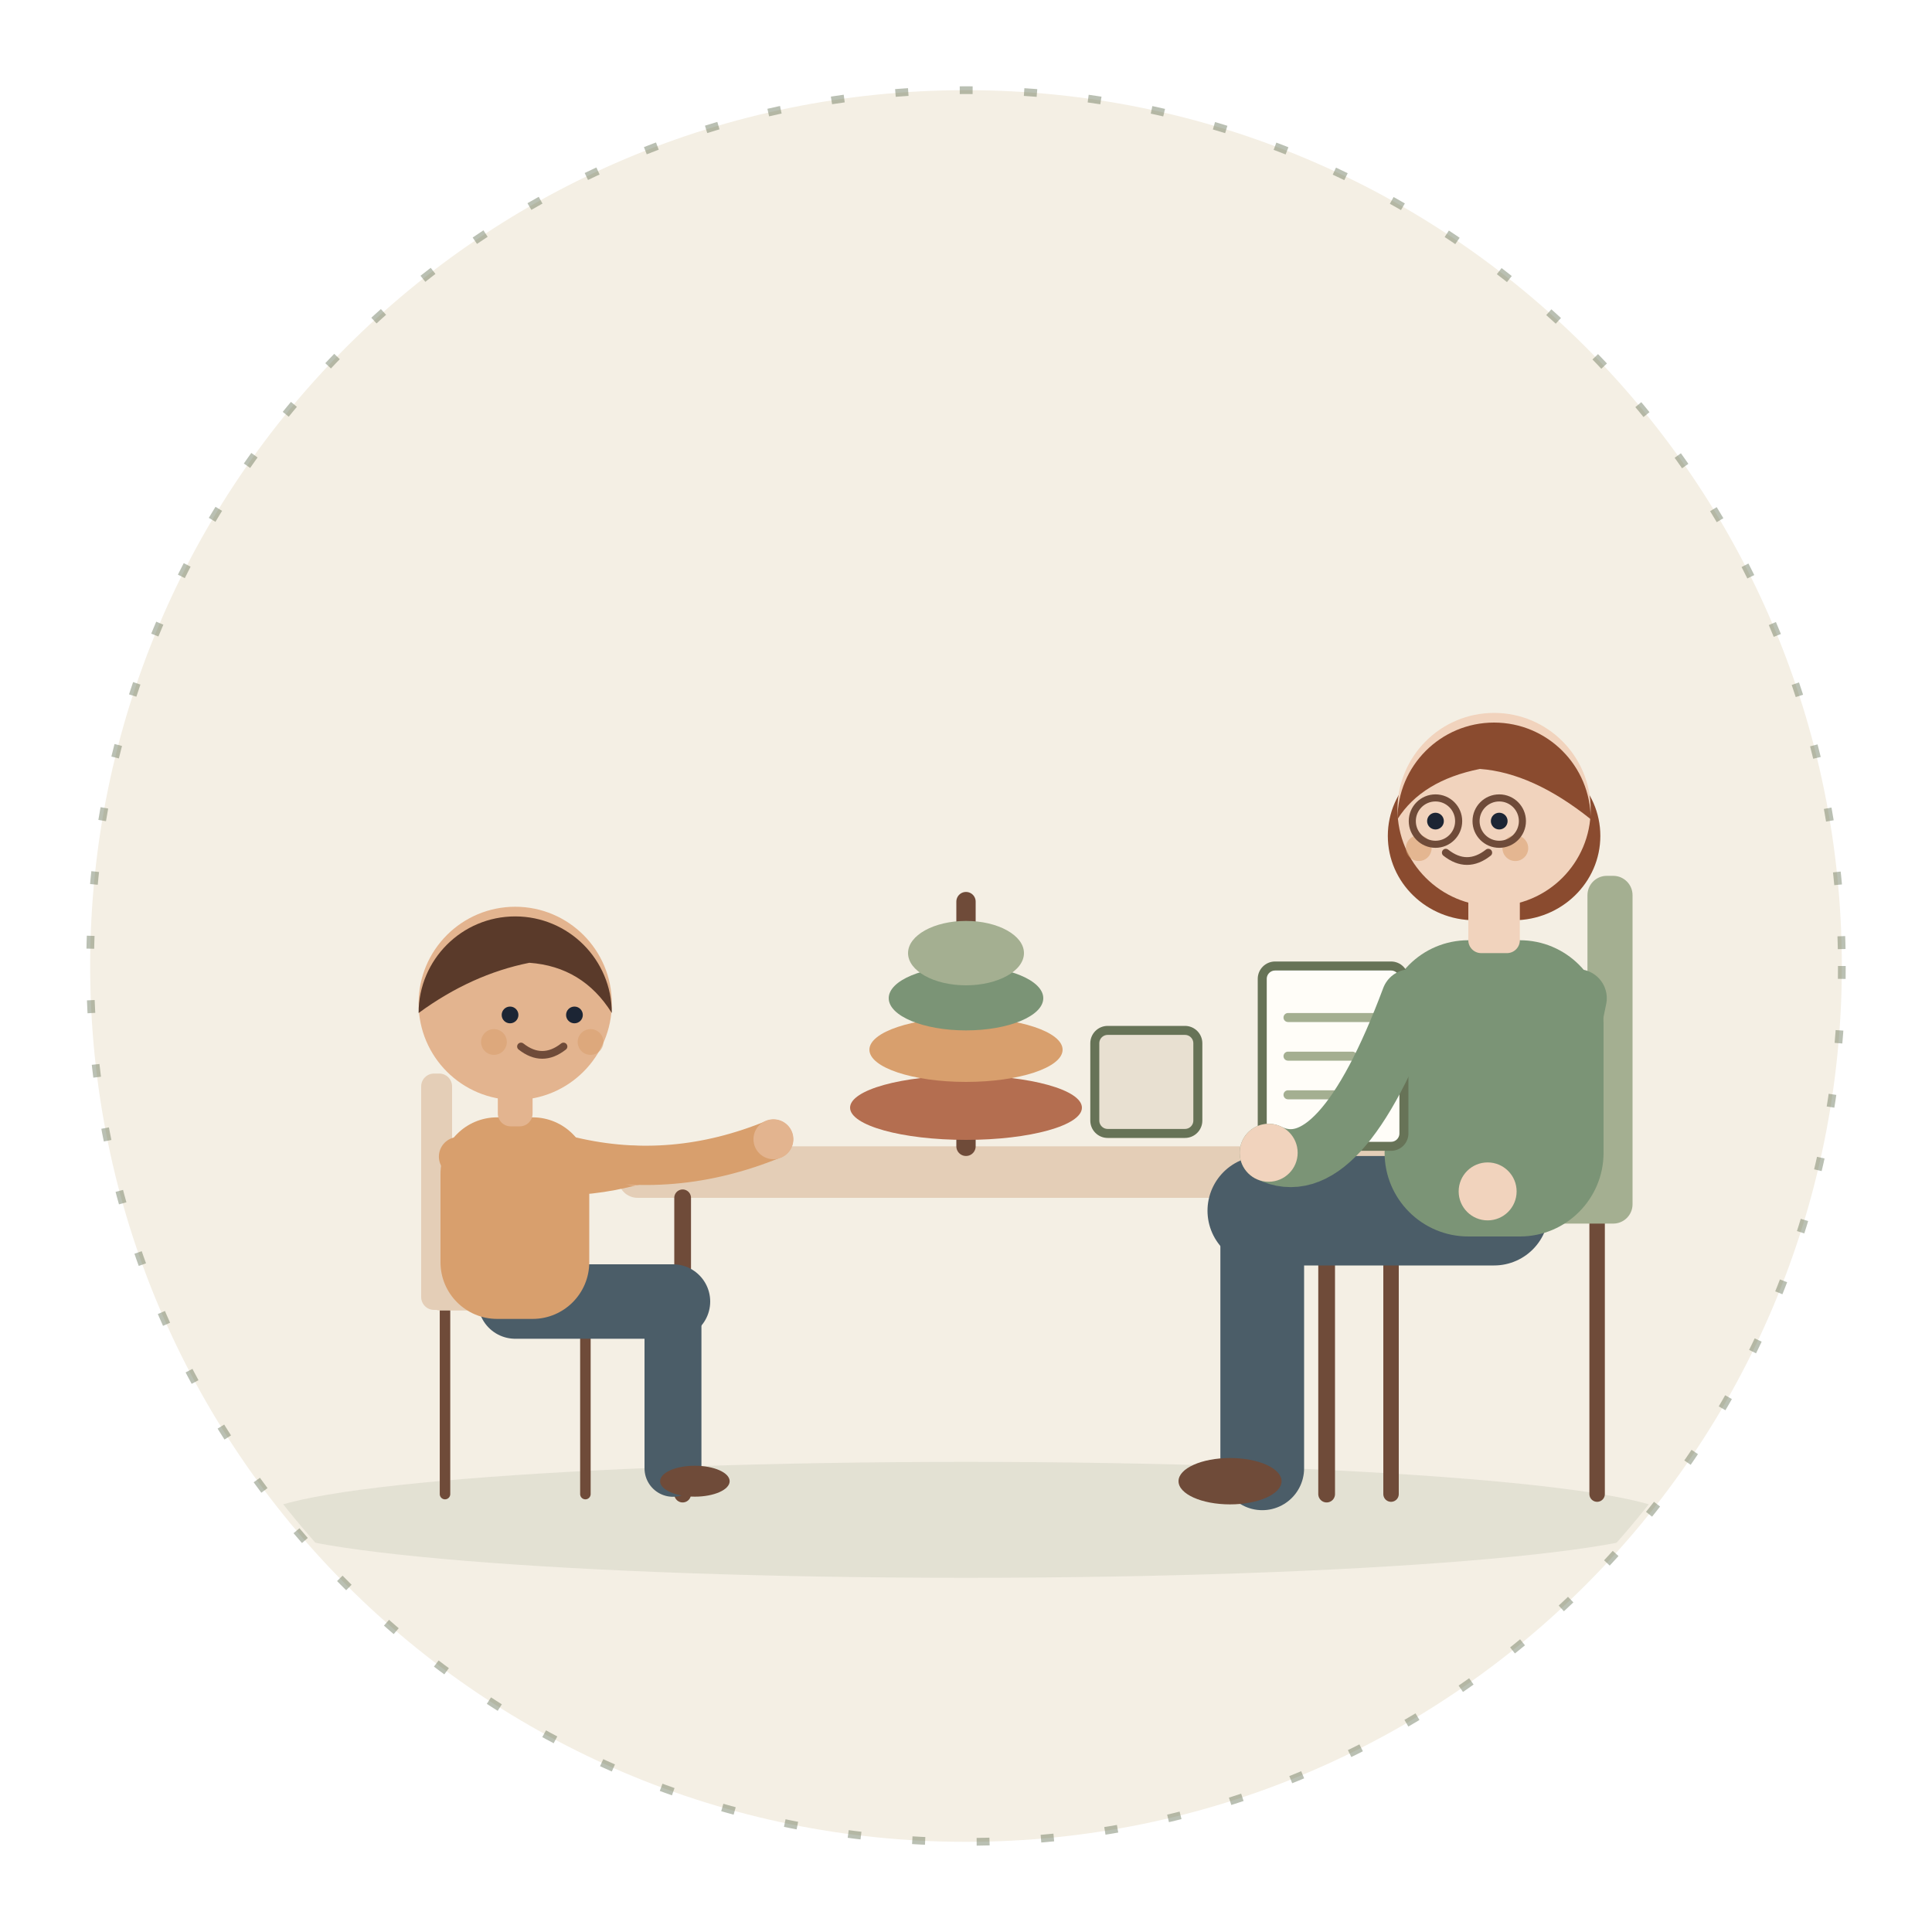
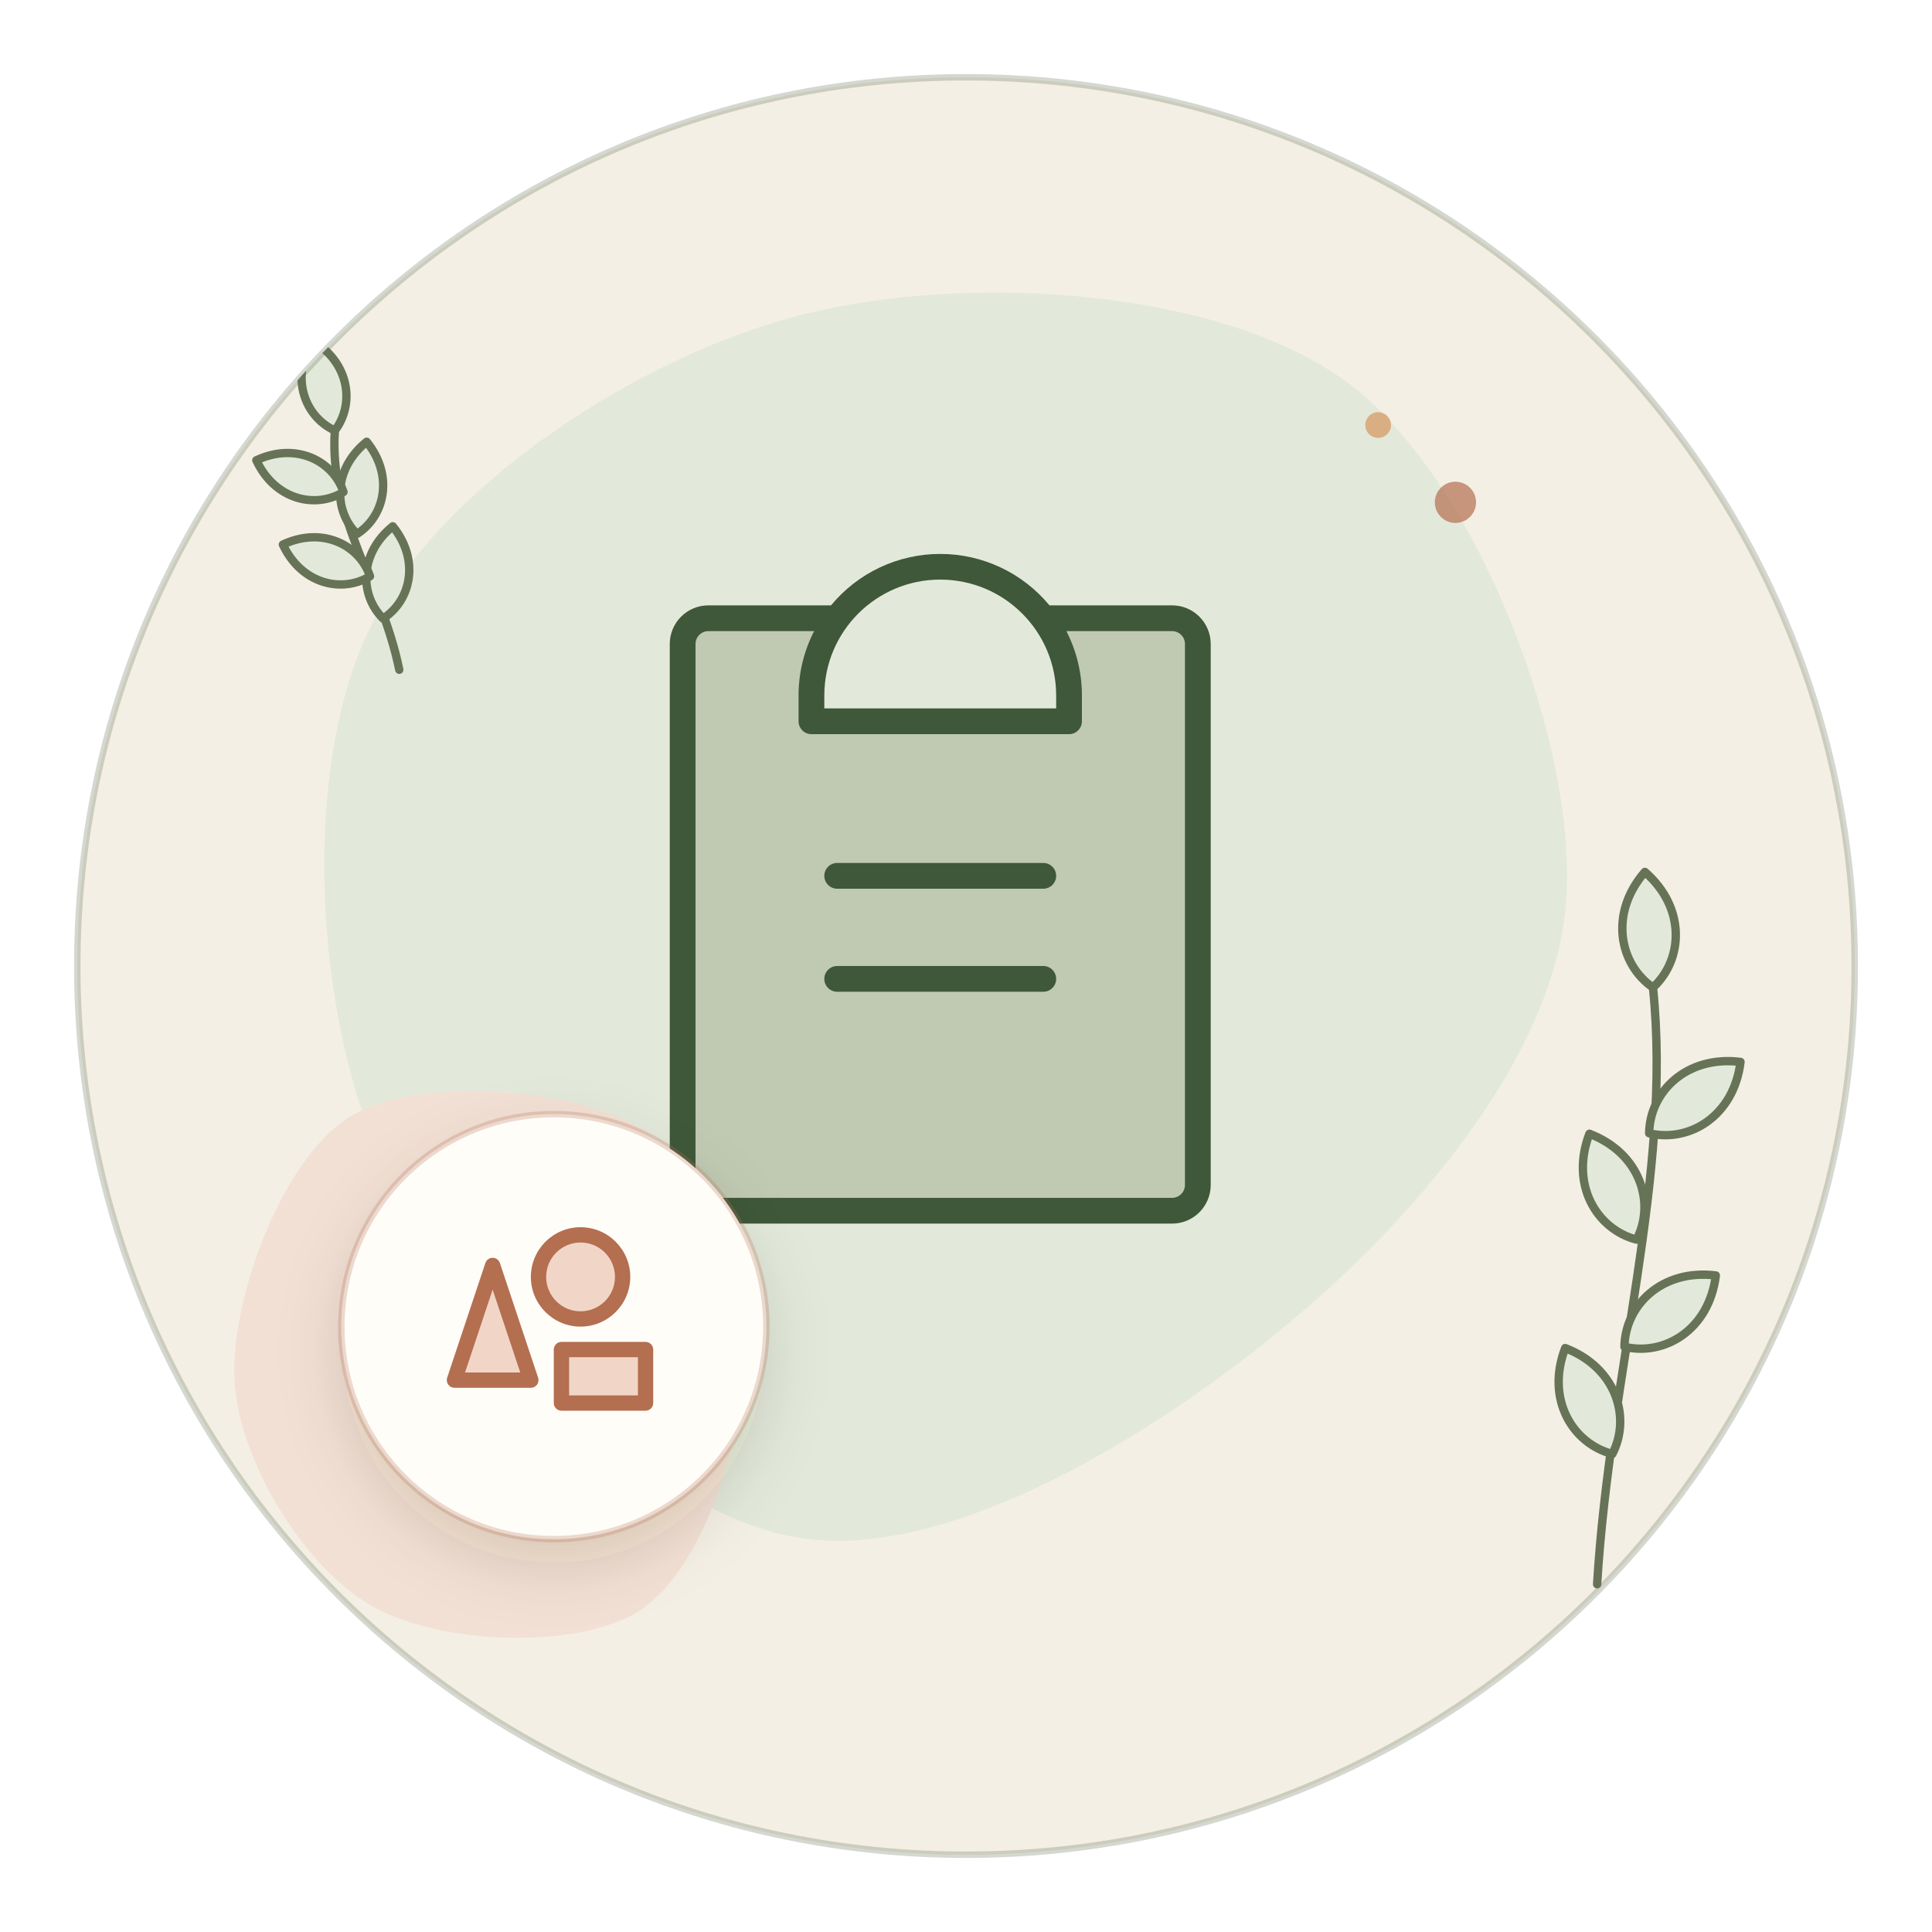
- <svg xmlns="http://www.w3.org/2000/svg" viewBox="0 0 300 300" width="300" height="300" role="img" aria-label="Un niño juega con un encastre de aros mientras la evaluadora registra en su planilla">
-   <circle cx="150" cy="150" r="136" fill="#f4efe4" />
-   <circle cx="150" cy="150" r="136" fill="none" stroke="#677357" stroke-width="1.2" stroke-dasharray="2 8" opacity=".45" />
-   <clipPath id="disco">
-     <circle cx="150" cy="150" r="135" />
-   </clipPath>
+ <svg xmlns="http://www.w3.org/2000/svg" viewBox="0 0 300 300" width="300" height="300" role="img" aria-label="Ilustración de evaluación del desarrollo: una planilla y figuras de juego">
+   <defs>
+     <filter id="sombra" x="-40%" y="-40%" width="180%" height="180%">
+       <feDropShadow dx="0" dy="4" stdDeviation="5" flood-color="#2c2a22" flood-opacity=".14" />
+     </filter>
+     <clipPath id="disco">
+       <circle cx="150" cy="150" r="138" />
+     </clipPath>
+   </defs>
+   <circle cx="150" cy="150" r="138" fill="#f4efe4" />
  <g clip-path="url(#disco)">
-     <ellipse cx="150" cy="236" rx="110" ry="9" fill="#677357" opacity=".12" />
-     <rect x="96.0" y="178.0" width="120.0" height="8.0" rx="3.0" fill="#e4ceb7" />
-     <path d="M106 186 V232 M206 186 V232" stroke="#6f4b39" stroke-width="2.6" fill="none" stroke-linecap="round" stroke-linejoin="round" />
-     <path d="M150 178 V140" stroke="#6f4b39" stroke-width="3" fill="none" stroke-linecap="round" stroke-linejoin="round" />
-     <ellipse cx="150" cy="172" rx="18" ry="5" fill="#b46e50" />
-     <ellipse cx="150" cy="163" rx="15" ry="5" fill="#d89f6d" />
-     <ellipse cx="150" cy="155" rx="12" ry="5" fill="#7b9476" />
-     <ellipse cx="150" cy="148" rx="9" ry="5" fill="#a4af91" />
-     <rect x="170.0" y="160.0" width="16.0" height="16.0" rx="2.0" fill="#e8e0d1" stroke="#677357" stroke-width="1.4" />
-     <path d="M69.1 232 V202.1 M90.9 232 V202.1" stroke="#6f4b39" stroke-width="1.632" fill="none" stroke-linecap="round" stroke-linejoin="round" />
-     <rect x="66.4" y="198.7" width="27.2" height="4.8" rx="2.0" fill="#e4ceb7" />
-     <rect x="65.4" y="166.7" width="4.8" height="36.7" rx="2.0" fill="#e4ceb7" />
-     <path d="M80.0 202.1 H104.5" stroke="#4b5d68" stroke-width="11.56" fill="none" stroke-linecap="round" stroke-linejoin="round" />
-     <path d="M104.5 202.1 V228.0" stroke="#4b5d68" stroke-width="8.84" fill="none" stroke-linecap="round" stroke-linejoin="round" />
-     <ellipse cx="107.9" cy="230.0" rx="5.4" ry="2.4" fill="#6f4b39" />
-     <rect x="68.4" y="173.5" width="23.1" height="31.3" rx="8.8" fill="#d89f6d" />
-     <rect x="77.3" y="168.1" width="5.4" height="6.8" rx="2.0" fill="#e3b48f" />
-     <circle cx="80.0" cy="155.8" r="15.0" fill="#e3b48f" opacity="1.0" />
-     <path d="M65.0 157.3 A15.0 15.0 0 0 1 95.0 157.3 Q90.5 150.1 82.2 149.5 Q73.2 151.3 65.0 157.3 Z" fill="#5a3a2a" />
-     <circle cx="79.2" cy="157.6" r="1.3" fill="#1c2534" opacity="1.0" />
-     <circle cx="89.2" cy="157.6" r="1.3" fill="#1c2534" opacity="1.0" />
-     <path d="M80.9 162.5 Q84.2 165.1 87.5 162.5" stroke="#6f4b39" stroke-width="1.2" fill="none" stroke-linecap="round" stroke-linejoin="round" />
-     <circle cx="76.7" cy="161.8" r="2.0" fill="#d89f6d" opacity="0.55" />
-     <circle cx="91.7" cy="161.8" r="2.0" fill="#d89f6d" opacity="0.55" />
-     <path d="M71.2 179.6 Q84.8 184.7 98.4 181.0" stroke="#d89f6d" stroke-width="6.1" fill="none" stroke-linecap="round" />
-     <circle cx="98.4" cy="181.0" r="3.1" fill="#e3b48f" opacity="1.0" />
-     <path d="M88.8 179.6 Q104.5 183.3 120.1 176.9" stroke="#d89f6d" stroke-width="6.1" fill="none" stroke-linecap="round" />
-     <circle cx="120.1" cy="176.9" r="3.1" fill="#e3b48f" opacity="1.0" />
-     <path d="M216.0 232 V188.0 M248.0 232 V188.0" stroke="#6f4b39" stroke-width="2.4" fill="none" stroke-linecap="round" stroke-linejoin="round" />
-     <rect x="212.0" y="183.0" width="40.0" height="7.0" rx="3.0" fill="#a4af91" />
-     <rect x="246.5" y="136.0" width="7.0" height="54.0" rx="3.0" fill="#a4af91" />
-     <rect x="215.5" y="116.7" width="33.0" height="26.2" rx="13.5" fill="#8a4b2f" />
-     <path d="M232.0 188.0 H196.0" stroke="#4b5d68" stroke-width="17.0" fill="none" stroke-linecap="round" stroke-linejoin="round" />
-     <path d="M196.0 188.0 V228.0" stroke="#4b5d68" stroke-width="13.0" fill="none" stroke-linecap="round" stroke-linejoin="round" />
-     <ellipse cx="191.0" cy="230.0" rx="8.0" ry="3.6" fill="#6f4b39" />
-     <rect x="215.0" y="146.0" width="34.0" height="46.0" rx="13.0" fill="#7b9476" />
-     <rect x="228.0" y="138.0" width="8.0" height="10.0" rx="2.0" fill="#f1d3bd" />
-     <circle cx="232.0" cy="125.7" r="15.0" fill="#f1d3bd" opacity="1.0" />
-     <path d="M217.0 127.2 A15.0 15.0 0 0 1 247.0 127.2 Q238.0 120.0 229.8 119.4 Q220.8 121.2 217.0 127.2 Z" fill="#8a4b2f" />
-     <circle cx="222.9" cy="127.5" r="1.3" fill="#1c2534" opacity="1.0" />
-     <circle cx="232.8" cy="127.5" r="1.3" fill="#1c2534" opacity="1.0" />
-     <path d="M224.5 132.4 Q227.8 135.0 231.1 132.4" stroke="#6f4b39" stroke-width="1.2" fill="none" stroke-linecap="round" stroke-linejoin="round" />
-     <circle cx="220.3" cy="131.7" r="2.0" fill="#d89f6d" opacity="0.55" />
-     <circle cx="235.3" cy="131.7" r="2.0" fill="#d89f6d" opacity="0.55" />
-     <circle cx="222.9" cy="127.5" r="3.6" fill="none" stroke="#6f4b39" stroke-width="1.1" />
-     <circle cx="232.8" cy="127.5" r="3.6" fill="none" stroke="#6f4b39" stroke-width="1.1" />
-     <rect x="196.0" y="150.0" width="22.0" height="28.0" rx="2.0" fill="#fffdf8" stroke="#677357" stroke-width="1.4" />
-     <path d="M200 158 h14 M200 164 h10 M200 170 h12" stroke="#a4af91" stroke-width="1.4" fill="none" stroke-linecap="round" stroke-linejoin="round" />
-     <path d="M219.0 155.0 Q208.0 184.4 197.0 179.0" stroke="#7b9476" stroke-width="9.0" fill="none" stroke-linecap="round" />
-     <circle cx="197.0" cy="179.0" r="4.5" fill="#f1d3bd" opacity="1.0" />
-     <path d="M245.0 155.0 Q238.0 190.4 231.0 185.0" stroke="#7b9476" stroke-width="9.0" fill="none" stroke-linecap="round" />
-     <circle cx="231.0" cy="185.0" r="4.5" fill="#f1d3bd" opacity="1.0" />
+     <path d="M243.2 140.0 C241.4 164.4 219.0 190.0 199.0 206.4 C179.0 222.9 146.7 242.9 123.5 238.7 C100.3 234.6 70.7 205.1 59.7 181.5 C48.8 158.0 46.6 119.5 57.5 97.4 C68.4 75.2 99.8 54.9 125.2 48.7 C150.6 42.4 190.2 44.7 209.9 59.9 C229.5 75.1 245.0 115.6 243.2 140.0 Z" fill="#e3e9da" />
+     <path d="M114.8 214.0 C114.6 226.4 108.5 244.4 99.0 250.3 C89.4 256.2 68.0 255.4 57.6 249.3 C47.2 243.3 36.9 226.7 36.4 214.0 C35.9 201.3 43.9 179.7 54.5 173.3 C65.1 166.9 90.1 168.9 100.1 175.6 C110.2 182.4 115.0 201.6 114.8 214.0 Z" fill="#f3e0d4" />
+     <g transform="translate(248 246) rotate(14) scale(-1.0 1.0)" fill="none" stroke="#677357" stroke-width="1.30" stroke-linecap="round" stroke-linejoin="round">
+       <path d="M0 0 C6 -32.2 4 -64.4 14 -92.0" />
+       <path d="M0 0 C5 -4 6 -12 0 -18 C-6 -12 -5 -4 0 0 Z" transform="translate(2.6 -20.2) rotate(38)" fill="#e3e9da" />
+       <path d="M0 0 C5 -4 6 -12 0 -18 C-6 -12 -5 -4 0 0 Z" transform="translate(4.8 -36.8) rotate(-38)" fill="#e3e9da" />
+       <path d="M0 0 C5 -4 6 -12 0 -18 C-6 -12 -5 -4 0 0 Z" transform="translate(7.0 -53.4) rotate(38)" fill="#e3e9da" />
+       <path d="M0 0 C5 -4 6 -12 0 -18 C-6 -12 -5 -4 0 0 Z" transform="translate(9.1 -69.9) rotate(-38)" fill="#e3e9da" />
+       <path d="M0 0 C5 -4 6 -12 0 -18 C-6 -12 -5 -4 0 0 Z" transform="translate(14 -92.0) rotate(18)" fill="#e3e9da" />
+     </g>
+     <g transform="translate(62 104) rotate(-32) scale(0.8 0.8)" fill="none" stroke="#677357" stroke-width="1.62" stroke-linecap="round" stroke-linejoin="round">
+       <path d="M0 0 C6 -16.1 4 -32.2 14 -46.0" />
+       <path d="M0 0 C5 -4 6 -12 0 -18 C-6 -12 -5 -4 0 0 Z" transform="translate(2.6 -10.1) rotate(38)" fill="#e3e9da" />
+       <path d="M0 0 C5 -4 6 -12 0 -18 C-6 -12 -5 -4 0 0 Z" transform="translate(4.8 -18.4) rotate(-38)" fill="#e3e9da" />
+       <path d="M0 0 C5 -4 6 -12 0 -18 C-6 -12 -5 -4 0 0 Z" transform="translate(7.0 -26.7) rotate(38)" fill="#e3e9da" />
+       <path d="M0 0 C5 -4 6 -12 0 -18 C-6 -12 -5 -4 0 0 Z" transform="translate(9.1 -35.0) rotate(-38)" fill="#e3e9da" />
+       <path d="M0 0 C5 -4 6 -12 0 -18 C-6 -12 -5 -4 0 0 Z" transform="translate(14 -46.0) rotate(18)" fill="#e3e9da" />
+     </g>
+     <g transform="translate(82.0 76.0) scale(0.5)">
+       <path d="M208,48V216a8,8,0,0,1-8,8H56a8,8,0,0,1-8-8V48a8,8,0,0,1,8-8H96a39.83,39.83,0,0,0-8,24v8h80V64a39.83,39.83,0,0,0-8-24h40A8,8,0,0,1,208,48Z" fill="#a4af91" opacity="0.55" />
+       <g fill="#3f5839">
+         <path d="M164,152a4,4,0,0,1-4,4H96a4,4,0,0,1,0-8h64A4,4,0,0,1,164,152Zm-4-36H96a4,4,0,0,0,0,8h64a4,4,0,0,0,0-8Zm52-68V216a12,12,0,0,1-12,12H56a12,12,0,0,1-12-12V48A12,12,0,0,1,56,36H94.08a44,44,0,0,1,67.84,0H200A12,12,0,0,1,212,48ZM92,64v4h72V64a36,36,0,0,0-72,0ZM204,48a4,4,0,0,0-4-4H167.17A43.71,43.71,0,0,1,172,64v8a4,4,0,0,1-4,4H88a4,4,0,0,1-4-4V64a43.71,43.71,0,0,1,4.83-20H56a4,4,0,0,0-4,4V216a4,4,0,0,0,4,4H200a4,4,0,0,0,4-4Z" />
+       </g>
+     </g>
+     <circle cx="86" cy="206" r="33" fill="#fffdf8" filter="url(#sombra)" />
+     <circle cx="86" cy="206" r="33" fill="none" stroke="#b46e50" stroke-opacity=".25" stroke-width="1" />
+     <g transform="translate(67.0 187.0) scale(0.1484)">
+       <path d="M64,64l40,120H24ZM200,76a44,44,0,1,0-44,44A44,44,0,0,0,200,76Zm-64,76v56h88V152Z" fill="#f1d6c7" opacity="1" />
+       <g fill="#b46e50">
+         <path d="M224,144H136a8,8,0,0,0-8,8v56a8,8,0,0,0,8,8h88a8,8,0,0,0,8-8V152A8,8,0,0,0,224,144Zm-8,56H144V160h72ZM71.59,61.47a8,8,0,0,0-15.18,0l-40,120A8,8,0,0,0,24,192h80a8,8,0,0,0,7.59-10.53ZM35.1,176,64,89.3,92.9,176ZM208,76a52,52,0,1,0-52,52A52.06,52.06,0,0,0,208,76Zm-88,0a36,36,0,1,1,36,36A36,36,0,0,1,120,76Z" />
+       </g>
+     </g>
+     <circle cx="226" cy="78" r="3.2" fill="#b46e50" opacity=".7" />
+     <circle cx="214" cy="66" r="2" fill="#d89f6d" opacity=".8" />
  </g>
+   <circle cx="150" cy="150" r="138" fill="none" stroke="#677357" stroke-opacity=".28" stroke-width="1" />
</svg>
